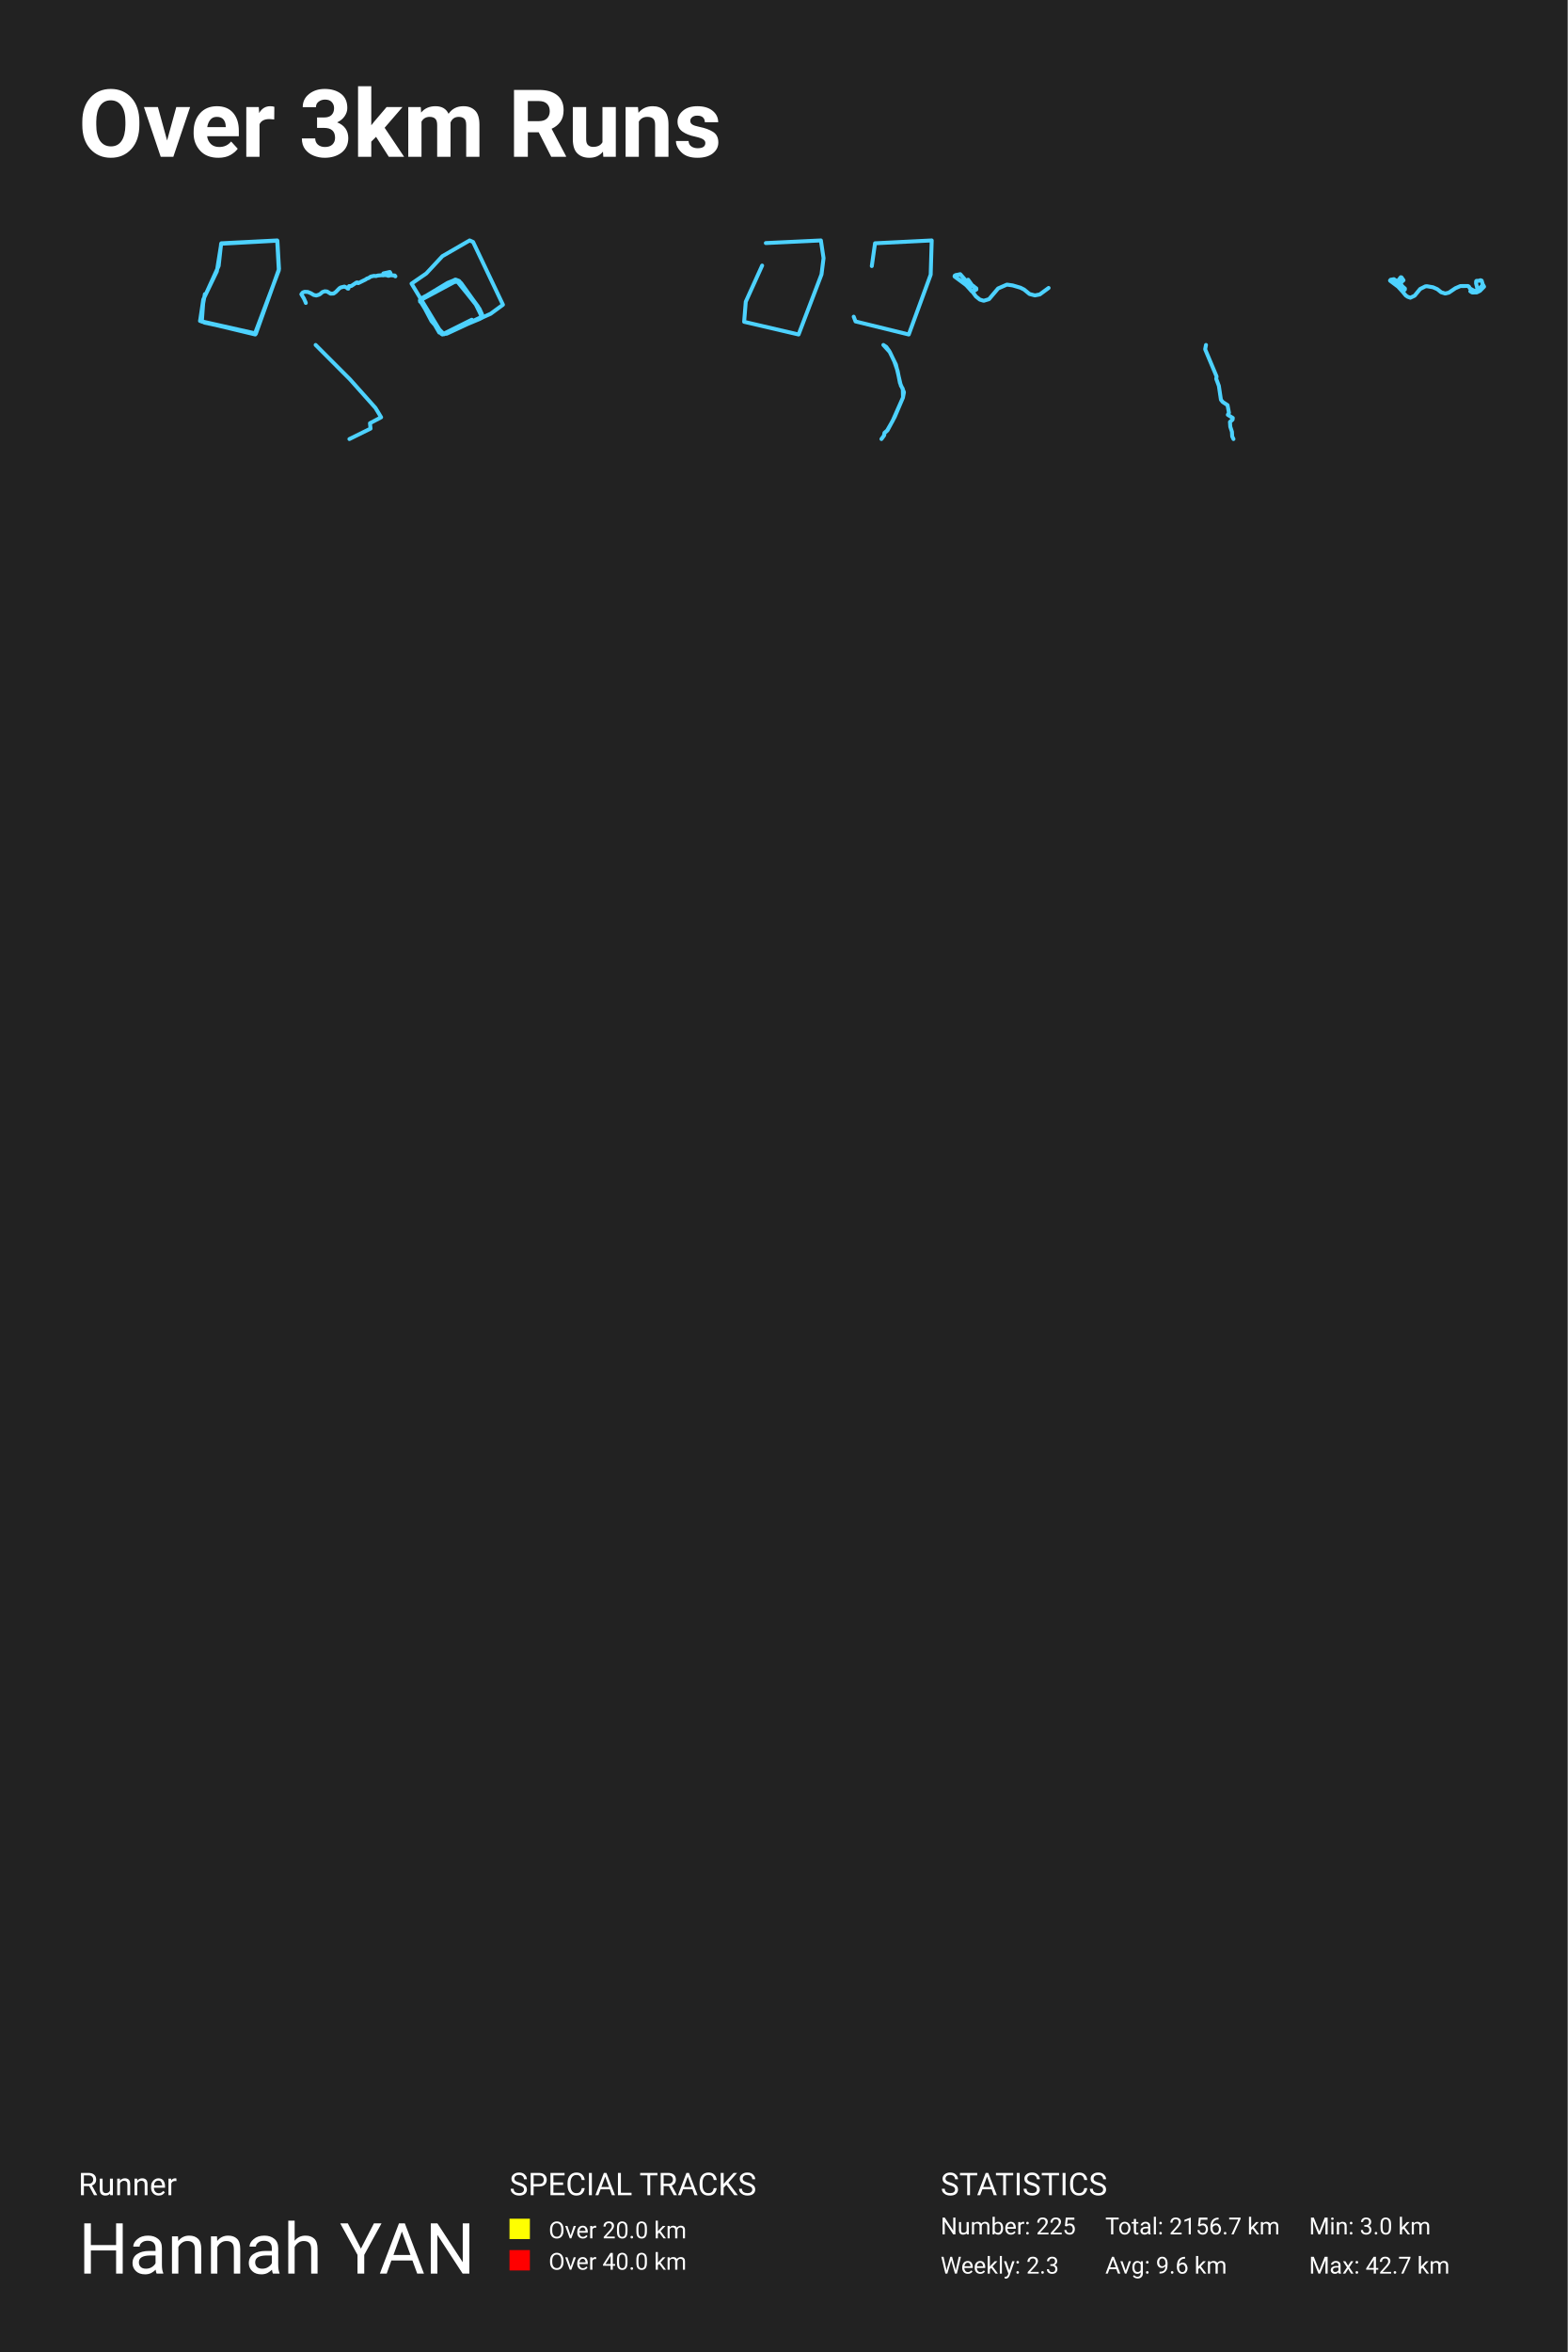
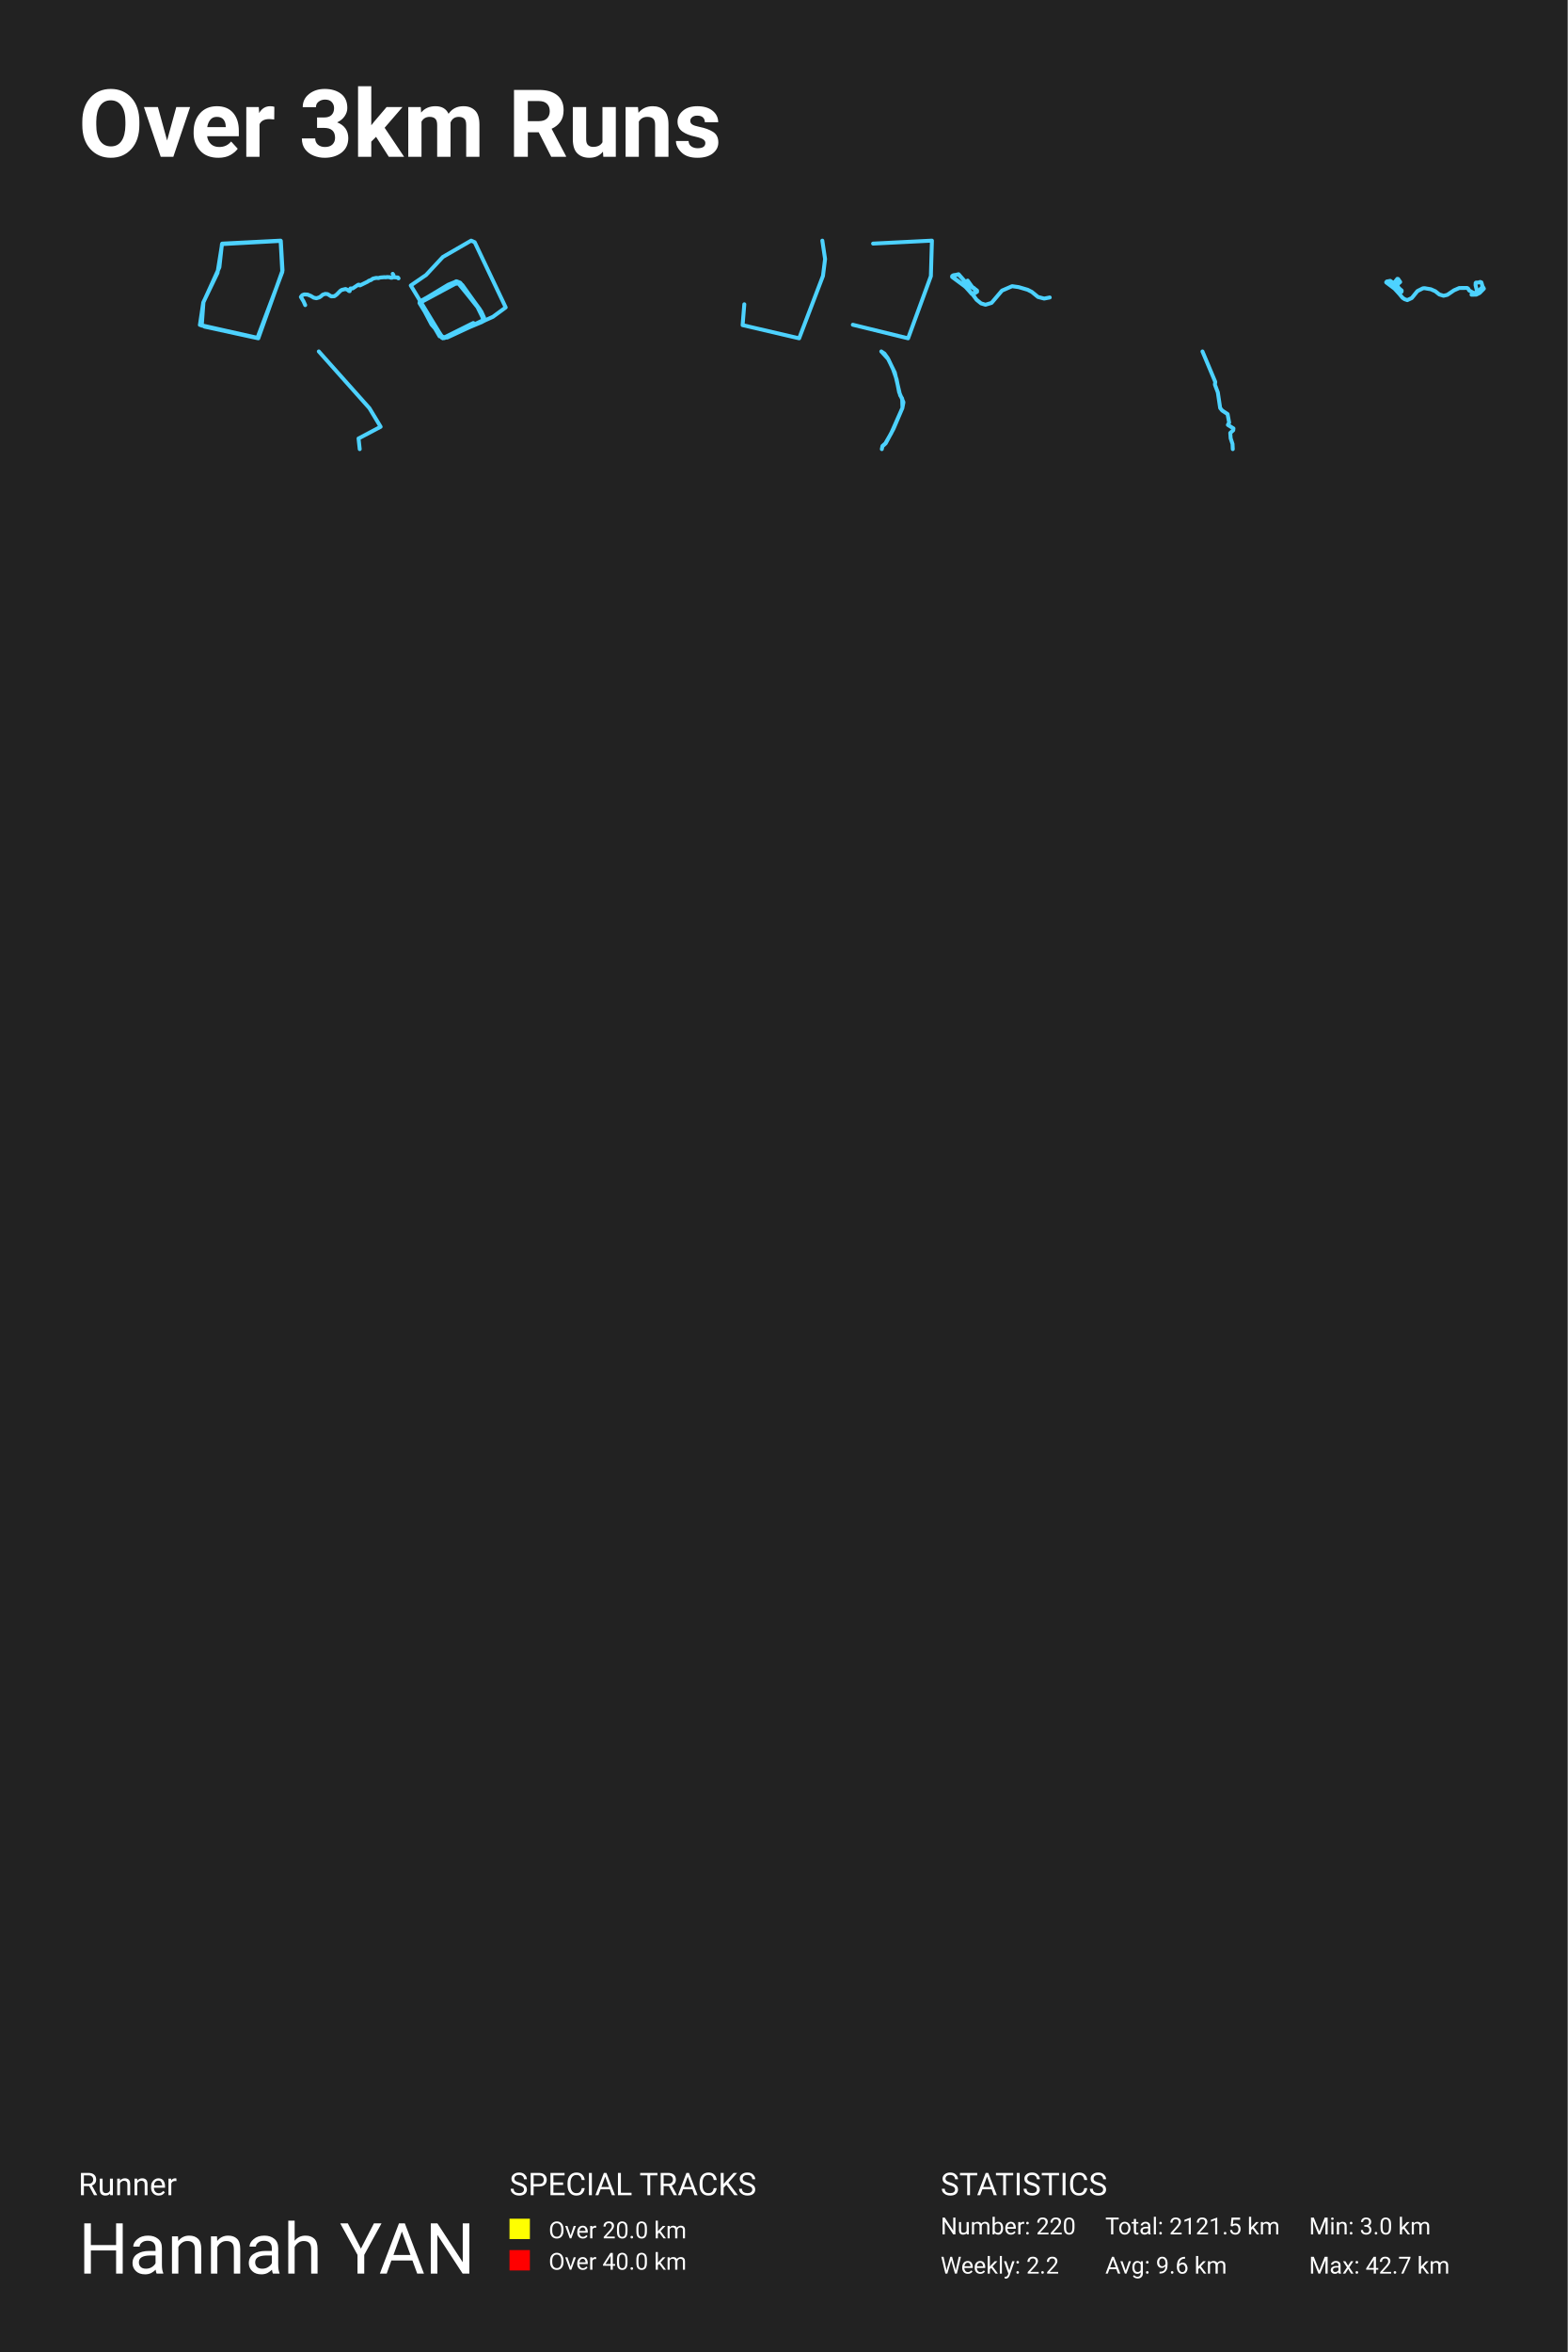
<svg xmlns="http://www.w3.org/2000/svg" baseProfile="full" height="300mm" version="1.1" viewBox="0,0,200,300" width="200mm">
  <defs />
  <rect fill="#222222" height="300" width="200" x="0" y="0" />
  <text fill="#FFFFFF" style="font-size:12px; font-family:-apple-system, BlinkMacSystemFont, 'Segoe UI', Roboto, 'Helvetica Neue', Arial, sans-serif; font-weight:bold;" x="10" y="20">Over 3km Runs</text>
  <text fill="#FFFFFF" style="font-size:4px; font-family:-apple-system, BlinkMacSystemFont, 'Segoe UI', Roboto, 'Helvetica Neue', Arial, sans-serif;" x="10" y="280">Runner</text>
  <text fill="#FFFFFF" style="font-size:9px; font-family:-apple-system, BlinkMacSystemFont, 'Segoe UI', Roboto, 'Helvetica Neue', Arial, sans-serif;" x="10" y="290">Hannah YAN</text>
  <text fill="#FFFFFF" style="font-size:4px; font-family:-apple-system, BlinkMacSystemFont, 'Segoe UI', Roboto, 'Helvetica Neue', Arial, sans-serif;" x="65" y="280">SPECIAL TRACKS</text>
  <rect fill="yellow" height="2.6" width="2.6" x="65" y="283" />
  <text fill="#FFFFFF" style="font-size:3px; font-family:-apple-system, BlinkMacSystemFont, 'Segoe UI', Roboto, 'Helvetica Neue', Arial, sans-serif;" x="70" y="285.5">Over 20.0 km</text>
  <rect fill="red" height="2.6" width="2.6" x="65" y="287" />
  <text fill="#FFFFFF" style="font-size:3px; font-family:-apple-system, BlinkMacSystemFont, 'Segoe UI', Roboto, 'Helvetica Neue', Arial, sans-serif;" x="70" y="289.5">Over 40.0 km</text>
  <text fill="#FFFFFF" style="font-size:4px; font-family:-apple-system, BlinkMacSystemFont, 'Segoe UI', Roboto, 'Helvetica Neue', Arial, sans-serif;" x="120" y="280">STATISTICS</text>
-   <text fill="#FFFFFF" style="font-size:3px; font-family:-apple-system, BlinkMacSystemFont, 'Segoe UI', Roboto, 'Helvetica Neue', Arial, sans-serif;" x="120" y="285">Number: 225</text>
-   <text fill="#FFFFFF" style="font-size:3px; font-family:-apple-system, BlinkMacSystemFont, 'Segoe UI', Roboto, 'Helvetica Neue', Arial, sans-serif;" x="120" y="290">Weekly: 2.3</text>
-   <text fill="#FFFFFF" style="font-size:3px; font-family:-apple-system, BlinkMacSystemFont, 'Segoe UI', Roboto, 'Helvetica Neue', Arial, sans-serif;" x="141" y="285">Total: 2156.7 km</text>
+   <text fill="#FFFFFF" style="font-size:3px; font-family:-apple-system, BlinkMacSystemFont, 'Segoe UI', Roboto, 'Helvetica Neue', Arial, sans-serif;" x="120" y="285">Number: 220</text>
+   <text fill="#FFFFFF" style="font-size:3px; font-family:-apple-system, BlinkMacSystemFont, 'Segoe UI', Roboto, 'Helvetica Neue', Arial, sans-serif;" x="120" y="290">Weekly: 2.2</text>
+   <text fill="#FFFFFF" style="font-size:3px; font-family:-apple-system, BlinkMacSystemFont, 'Segoe UI', Roboto, 'Helvetica Neue', Arial, sans-serif;" x="141" y="285">Total: 2121.5 km</text>
  <text fill="#FFFFFF" style="font-size:3px; font-family:-apple-system, BlinkMacSystemFont, 'Segoe UI', Roboto, 'Helvetica Neue', Arial, sans-serif;" x="141" y="290">Avg: 9.6 km</text>
  <text fill="#FFFFFF" style="font-size:3px; font-family:-apple-system, BlinkMacSystemFont, 'Segoe UI', Roboto, 'Helvetica Neue', Arial, sans-serif;" x="167" y="285">Min: 3.0 km</text>
  <text fill="#FFFFFF" style="font-size:3px; font-family:-apple-system, BlinkMacSystemFont, 'Segoe UI', Roboto, 'Helvetica Neue', Arial, sans-serif;" x="167" y="290">Max: 42.7 km</text>
-   <polyline fill="none" opacity="1" points="26.137,37.515 25.515,40.939 32.538,42.515 35.57,34.485 35.363,30.667 28.236,31.03 27.666,34.606 25.93,38.212 25.541,40.818 26.085,41.152 32.642,42.576 35.596,34.303 35.389,30.697 28.21,31.091 27.899,33.909 25.956,38.182 25.748,41.03 32.564,42.667" stroke="#4dd2ff" stroke-dasharray="none" stroke-linecap="round" stroke-linejoin="round" stroke-width="0.5" />
-   <polyline fill="none" opacity="1" points="39.015,38.642 38.978,38.535 38.771,38.072 38.444,37.531 38.621,37.308 38.863,37.22 39.266,37.239 39.658,37.4 40.021,37.619 40.346,37.692 40.701,37.585 40.874,37.479 41.125,37.258 41.434,37.153 41.726,37.182 42.175,37.46 42.564,37.441 42.846,37.236 43.297,36.774 43.475,36.664 43.934,36.553 44.247,36.695 44.344,36.8 44.437,36.819 44.537,36.489 44.809,36.484 45.489,36.031 45.59,36.021 45.661,36.114 45.712,36.111 46.639,35.656 46.802,35.539 47.047,35.454 47.305,35.278 47.697,35.19 47.973,35.212 48.194,35.145 48.715,35.102 48.878,35.119 49.018,35.088 49.373,35.105 49.466,35.171 49.643,35.171 49.694,35.095 50.365,35.14 50.388,35.216 50.444,35.245 50.388,35.226 50.357,35.138 49.83,35.11 49.821,34.837 49.726,34.692 48.912,34.872" stroke="#4dd2ff" stroke-dasharray="none" stroke-linecap="round" stroke-linejoin="round" stroke-width="0.5" />
-   <polyline fill="none" opacity="1" points="53.591,38.479 53.737,38.063 58.134,35.687 58.825,36.103 61.171,39.385 61.506,40.12 61.254,40.659 56.438,42.667 52.502,36.177 54.386,34.879 56.438,32.675 59.914,30.667 60.354,30.863 64.165,38.871 62.595,40.022 60.417,41.001 60.186,40.781 56.459,42.642 53.611,38.283 57.422,36.054 58.595,35.883 61.066,39.238 61.568,40.438 56.983,42.569 56.313,42.593 53.653,38.161 57.108,36.079 58.134,35.663 58.574,35.834 60.982,39.091 61.548,40.365 56.962,42.569 56.04,42.422 53.591,38.21 58.072,35.663 58.616,35.883 60.522,38.479 61.527,40.512 56.627,42.642 56.04,42.348 53.57,38.332 58.26,35.81 60.877,39.018 61.485,40.536 56.522,42.618 55.056,40.977 53.611,38.234 58.239,35.736 61.171,39.434 61.527,40.487 56.606,42.593 55.266,41.222" stroke="#4dd2ff" stroke-dasharray="none" stroke-linecap="round" stroke-linejoin="round" stroke-width="0.5" />
-   <polyline fill="none" opacity="1" points="97.232,33.873 95.143,38.484 94.934,41.048 101.88,42.667 104.805,35.003 105.066,32.926 104.726,30.667 97.702,31.003" stroke="#4dd2ff" stroke-dasharray="none" stroke-linecap="round" stroke-linejoin="round" stroke-width="0.5" />
-   <polyline fill="none" opacity="1" points="108.913,40.394 109.146,41 115.936,42.667 118.735,35.03 118.865,30.667 111.634,31.03 111.22,33.939" stroke="#4dd2ff" stroke-dasharray="none" stroke-linecap="round" stroke-linejoin="round" stroke-width="0.5" />
-   <polyline fill="none" opacity="1" points="123.506,36.095 124.521,36.766 124.564,36.915 124.192,37.152 124.021,37.158 123.245,36.325 121.815,35.292 121.804,35.156 122.511,34.981 123.463,36.051 124.521,36.772 124.543,36.915 124.138,37.183 124.016,37.158 123.15,36.238 121.778,35.224 121.911,35.106 122.501,34.969 123.463,36.063 124.558,36.785 124.553,36.897 124.298,37.09 124.027,37.177 123.394,36.468 121.831,35.286 121.794,35.174 122.485,34.988 123.479,36.063 124.473,36.716 124.548,36.897 124.133,37.189 124.021,37.177 123.367,36.443 121.81,35.292 121.794,35.174 121.953,35.075 122.517,35.006 123.474,36.076 124.532,36.791 124.548,36.891 124.41,37.002 124.138,37.183 123.995,37.177 123.229,36.331 123.383,36.101 123.596,36.144 124.516,36.766 124.495,36.953 124.149,37.189 123.979,37.17 123.293,36.387 121.804,35.28 121.884,35.112 122.506,34.988 123.495,36.088 124.527,36.772 124.516,36.934 124.133,37.195 124.011,37.189 123.187,36.269 121.783,35.236 121.932,35.087 122.511,34.988 123.463,36.063 124.527,36.766 124.505,36.928 124.144,37.177 123.984,37.152 123.692,36.76 123.219,36.343 123.394,36.107 123.713,36.2 124.537,36.81 124.372,37.021 124.032,37.183 123.165,36.256 121.794,35.261 121.937,35.093 122.485,34.981 123.548,36.144 123.511,35.678 124.032,36.399 124.516,36.804 124.032,37.183 123.176,36.275 121.783,35.274 121.9,35.093 122.538,35.006 123.405,36.032 124.186,36.486 124.532,36.797 124.537,36.903 124.154,37.177 124.117,37.289 124.505,37.811 125.005,38.215 125.5,38.364 126.175,38.159 127.334,36.791 128.461,36.3 129.195,36.406 130.189,36.698 130.652,36.934 131.343,37.5 132.029,37.68 132.651,37.556 133.778,36.729" stroke="#4dd2ff" stroke-dasharray="none" stroke-linecap="round" stroke-linejoin="round" stroke-width="0.5" />
-   <polyline fill="none" opacity="1" points="187.573,37.151 187.815,37.31 188.395,37.301 188.809,37.096 189.333,36.564 189.212,36.349 188.626,36.89 188.49,36.868 188.31,36.144 188.321,35.873 188.362,35.822 188.67,35.813 188.875,35.74 189.025,35.792 189.183,36.332 188.732,36.8 188.358,37.057 188.164,37.096 187.988,37.048 187.522,36.787 187.397,36.555 187.269,36.478 186.312,36.487 185.671,36.765 184.838,37.327 184.38,37.439 183.863,37.28 183.368,36.885 182.818,36.641 182.048,36.508 181.843,36.525 181.176,36.86 180.475,37.717 179.925,37.975 179.588,37.855 179.342,37.687 178.503,36.675 177.344,35.805 177.403,35.693 177.847,35.612 178.488,36.341 179.222,36.843 179.225,36.937 178.943,37.134 178.855,37.1 178.411,36.594 177.333,35.783 177.421,35.689 177.817,35.607 178.272,35.903 178.705,35.359 178.796,35.376 179.053,35.749 178.551,36.191 178.488,36.328 178.661,36.457 178.573,36.036 178.613,36.049 178.888,36.495 179.236,36.8 179.2,36.937 178.954,37.117 178.829,37.078 178.298,36.499 177.348,35.805 177.421,35.68 177.847,35.62 178.492,36.345 179.225,36.838 179.233,36.903 179.119,37.001 178.837,37.1 178.679,36.86 178.298,36.491 177.341,35.792 177.403,35.698 177.817,35.616 178.419,36.276 179.218,36.838 179.225,36.915 178.936,37.121 178.837,37.091" stroke="#4dd2ff" stroke-dasharray="none" stroke-linecap="round" stroke-linejoin="round" stroke-width="0.5" />
-   <polyline fill="none" opacity="1" points="44.577,56.0 47.273,54.669 47.198,53.982 48.622,53.227 47.9,52.03 44.634,48.37 40.267,44.0" stroke="#4dd2ff" stroke-dasharray="none" stroke-linecap="round" stroke-linejoin="round" stroke-width="0.5" />
-   <polyline fill="none" opacity="1" points="112.45,56.0 112.76,55.584 112.838,55.206 113.181,54.904 113.879,53.686 115.192,50.722 115.328,50.027 114.81,48.832 114.513,47.305 114.093,46.102 113.53,44.915 112.696,44.0 113.071,44.25 113.452,44.779 114.3,46.503 114.933,49.203 115.173,49.581 115.205,50.692 114.151,53.165 113.22,54.896 112.825,55.259 112.806,55.509" stroke="#4dd2ff" stroke-dasharray="none" stroke-linecap="round" stroke-linejoin="round" stroke-width="0.5" />
-   <polyline fill="none" opacity="1" points="153.856,44.0 153.749,44.551 155.206,48.017 155.163,48.318 155.498,49.219 155.763,50.99 155.991,51.274 156.605,51.675 156.784,52.643 156.641,52.91 157.277,53.311 157.248,53.52 156.913,53.821 156.955,54.43 157.17,55.081 157.198,55.666 157.362,56.0" stroke="#4dd2ff" stroke-dasharray="none" stroke-linecap="round" stroke-linejoin="round" stroke-width="0.5" />
+   <polyline fill="none" opacity="1" points="25.495,41.442 32.844,43.09 36.016,34.688 35.8,30.692 28.342,31.073 27.746,34.815 25.929,38.588 25.522,41.315 26.091,41.664 32.952,43.154 36.044,34.497 35.827,30.724 28.315,31.136 27.99,34.085 25.956,38.556 25.739,41.537" stroke="#4dd2ff" stroke-dasharray="none" stroke-linecap="round" stroke-linejoin="round" stroke-width="0.5" />
+   <polyline fill="none" opacity="1" points="38.939,38.919 38.724,38.438 38.385,37.876 38.568,37.644 38.819,37.553 39.238,37.573 39.645,37.74 40.022,37.967 40.359,38.043 40.728,37.933 40.907,37.822 41.169,37.592 41.489,37.484 41.792,37.514 42.258,37.802 42.663,37.782 42.956,37.57 43.424,37.09 43.609,36.976 44.085,36.86 44.41,37.008 44.511,37.117 44.608,37.136 44.711,36.794 44.994,36.789 45.7,36.318 45.805,36.308 45.879,36.404 45.932,36.402 46.895,35.929 47.063,35.808 47.318,35.719 47.586,35.537 47.993,35.445 48.279,35.468 48.509,35.398 49.051,35.354 49.219,35.371 49.365,35.339 49.733,35.357 49.83,35.426 50.014,35.426 50.066,35.347 50.764,35.394 50.787,35.472 50.846,35.502 50.787,35.482 50.756,35.391 50.208,35.362 50.199,35.078 50.1,34.928" stroke="#4dd2ff" stroke-dasharray="none" stroke-linecap="round" stroke-linejoin="round" stroke-width="0.5" />
+   <polyline fill="none" opacity="1" points="53.689,38.373 58.255,35.906 58.973,36.338 61.408,39.746 61.756,40.509 61.495,41.068 56.494,43.154 52.406,36.415 54.363,35.067 56.494,32.778 60.103,30.692 60.56,30.896 64.517,39.212 62.887,40.407 60.625,41.425 60.386,41.196 56.515,43.128 53.558,38.602 57.516,36.287 58.733,36.109 61.299,39.593 61.821,40.84 57.059,43.052 56.363,43.078 53.602,38.474 57.189,36.313 58.255,35.88 58.712,36.058 61.212,39.441 61.799,40.763 57.037,43.052 56.08,42.9 53.536,38.525 58.19,35.88 58.755,36.109 60.734,38.805 61.778,40.916 56.689,43.128 56.08,42.823 53.515,38.653 58.385,36.033 61.104,39.365 61.734,40.941 56.581,43.103 55.058,41.399 53.558,38.551 58.364,35.957 61.408,39.797 61.778,40.89 56.668,43.078" stroke="#4dd2ff" stroke-dasharray="none" stroke-linecap="round" stroke-linejoin="round" stroke-width="0.5" />
+   <polyline fill="none" opacity="1" points="94.956,38.81 94.739,41.473 101.952,43.154 104.99,35.195 105.261,33.039 104.908,30.692" stroke="#4dd2ff" stroke-dasharray="none" stroke-linecap="round" stroke-linejoin="round" stroke-width="0.5" />
+   <polyline fill="none" opacity="1" points="108.8,41.423 115.851,43.154 118.758,35.224 118.892,30.692 111.384,31.07" stroke="#4dd2ff" stroke-dasharray="none" stroke-linecap="round" stroke-linejoin="round" stroke-width="0.5" />
+   <polyline fill="none" opacity="1" points="124.606,37.037 124.655,37.208 124.228,37.479 124.033,37.486 123.143,36.531 121.504,35.348 121.492,35.191 122.302,34.992 123.393,36.217 124.606,37.044 124.63,37.208 124.167,37.515 124.027,37.486 123.034,36.431 121.462,35.27 121.614,35.134 122.29,34.977 123.393,36.232 124.649,37.059 124.642,37.187 124.35,37.408 124.039,37.508 123.314,36.695 121.522,35.341 121.48,35.213 122.272,34.999 123.412,36.232 124.551,36.98 124.636,37.187 124.161,37.522 124.033,37.508 123.284,36.667 121.498,35.348 121.48,35.213 121.663,35.098 122.309,35.02 123.405,36.246 124.618,37.066 124.636,37.18 124.478,37.308 124.167,37.515 124.003,37.508 123.125,36.538 123.302,36.275 123.546,36.324 124.6,37.037 124.575,37.251 124.179,37.522 123.984,37.5 123.198,36.602 121.492,35.334 121.583,35.141 122.296,34.999 123.43,36.26 124.612,37.044 124.6,37.23 124.161,37.529 124.021,37.522 123.076,36.467 121.468,35.284 121.638,35.113 122.302,34.999 123.393,36.232 124.612,37.037 124.588,37.222 124.173,37.508 123.99,37.479 123.655,37.03 123.113,36.552 123.314,36.282 123.68,36.389 124.624,37.087 124.435,37.329 124.045,37.515 123.052,36.453 121.48,35.312 121.644,35.12 122.272,34.992 123.491,36.324 123.448,35.79 124.045,36.617 124.6,37.08 124.045,37.515 123.064,36.474 121.468,35.327 121.602,35.12 122.333,35.02 123.326,36.196 124.222,36.716 124.618,37.073 124.624,37.194 124.185,37.508 124.143,37.636 124.588,38.235 125.16,38.698 125.727,38.869 126.501,38.634 127.829,37.066 129.121,36.503 129.962,36.624 131.102,36.959 131.632,37.23 132.424,37.878 133.21,38.085 133.923,37.942" stroke="#4dd2ff" stroke-dasharray="none" stroke-linecap="round" stroke-linejoin="round" stroke-width="0.5" />
+   <polyline fill="none" opacity="1" points="187.731,37.591 188.333,37.582 188.763,37.368 189.308,36.816 189.182,36.594 188.573,37.155 188.432,37.132 188.245,36.38 188.257,36.099 188.299,36.046 188.619,36.037 188.832,35.961 188.988,36.015 189.152,36.576 188.683,37.061 188.295,37.328 188.093,37.368 187.91,37.319 187.427,37.048 187.297,36.807 187.164,36.727 186.17,36.736 185.504,37.026 184.64,37.609 184.164,37.725 183.627,37.56 183.113,37.15 182.542,36.896 181.742,36.758 181.529,36.776 180.836,37.123 180.109,38.014 179.538,38.281 179.188,38.157 178.933,37.983 178.061,36.932 176.858,36.028 176.918,35.912 177.379,35.828 178.045,36.585 178.807,37.106 178.811,37.204 178.518,37.408 178.426,37.373 177.966,36.847 176.846,36.006 176.938,35.908 177.349,35.823 177.821,36.13 178.27,35.565 178.365,35.583 178.632,35.97 178.11,36.429 178.045,36.571 178.224,36.705 178.133,36.268 178.175,36.282 178.46,36.745 178.822,37.061 178.784,37.204 178.529,37.391 178.4,37.351 177.847,36.749 176.861,36.028 176.938,35.899 177.379,35.837 178.049,36.589 178.811,37.101 178.818,37.168 178.7,37.27 178.407,37.373 178.243,37.123 177.847,36.741 176.854,36.015 176.918,35.917 177.349,35.832 177.973,36.518 178.803,37.101 178.811,37.181 178.51,37.395" stroke="#4dd2ff" stroke-dasharray="none" stroke-linecap="round" stroke-linejoin="round" stroke-width="0.5" />
+   <polyline fill="none" opacity="1" points="45.892,57.288 45.742,55.928 48.559,54.436 47.132,52.067 40.672,44.827" stroke="#4dd2ff" stroke-dasharray="none" stroke-linecap="round" stroke-linejoin="round" stroke-width="0.5" />
+   <polyline fill="none" opacity="1" points="112.5,57.288 112.584,56.882 112.952,56.556 113.704,55.247 115.116,52.058 115.262,51.31 114.705,50.025 114.385,48.382 113.933,47.088 113.328,45.811 112.431,44.827 112.834,45.095 113.244,45.665 114.156,47.52 114.837,50.423 115.095,50.83 115.13,52.026 113.996,54.686 112.994,56.548 112.57,56.939" stroke="#4dd2ff" stroke-dasharray="none" stroke-linecap="round" stroke-linejoin="round" stroke-width="0.5" />
+   <polyline fill="none" opacity="1" points="153.407,44.827 155.04,48.713 154.992,49.05 155.369,50.061 155.665,52.046 155.921,52.364 156.61,52.813 156.81,53.899 156.65,54.199 157.362,54.648 157.33,54.882 156.954,55.219 157.002,55.903 157.242,56.633 157.274,57.288" stroke="#4dd2ff" stroke-dasharray="none" stroke-linecap="round" stroke-linejoin="round" stroke-width="0.5" />
</svg>
